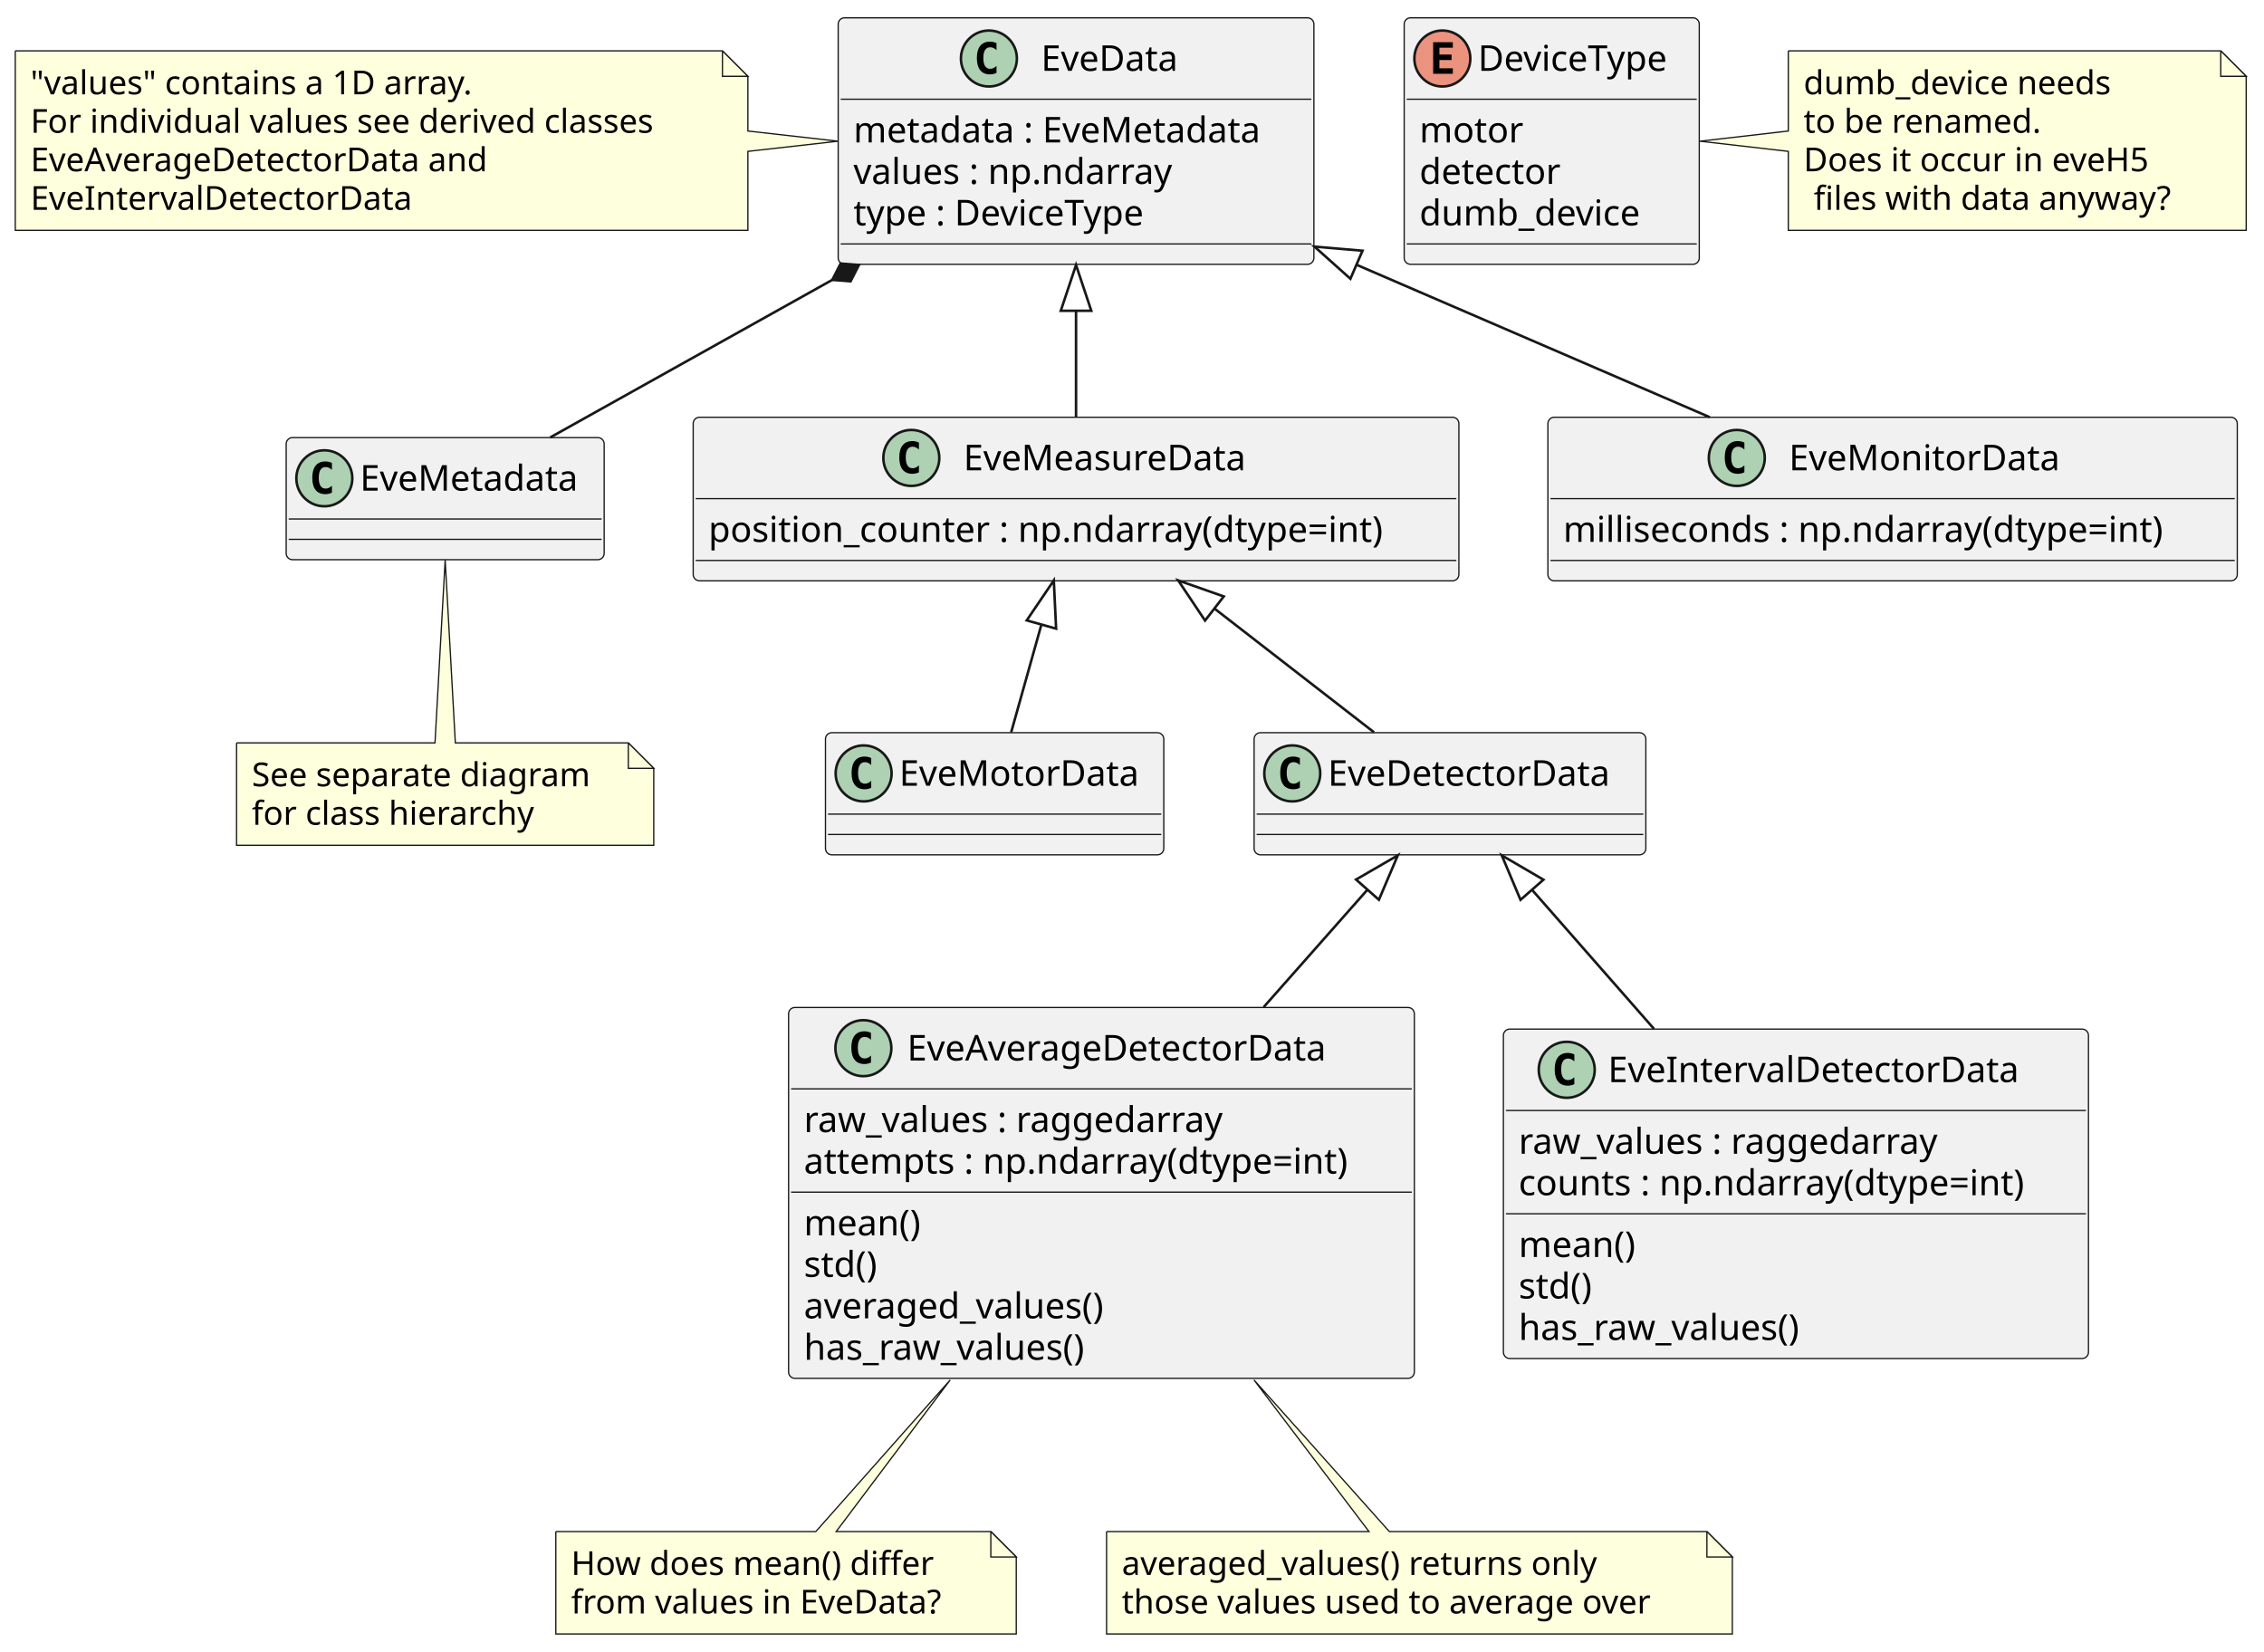
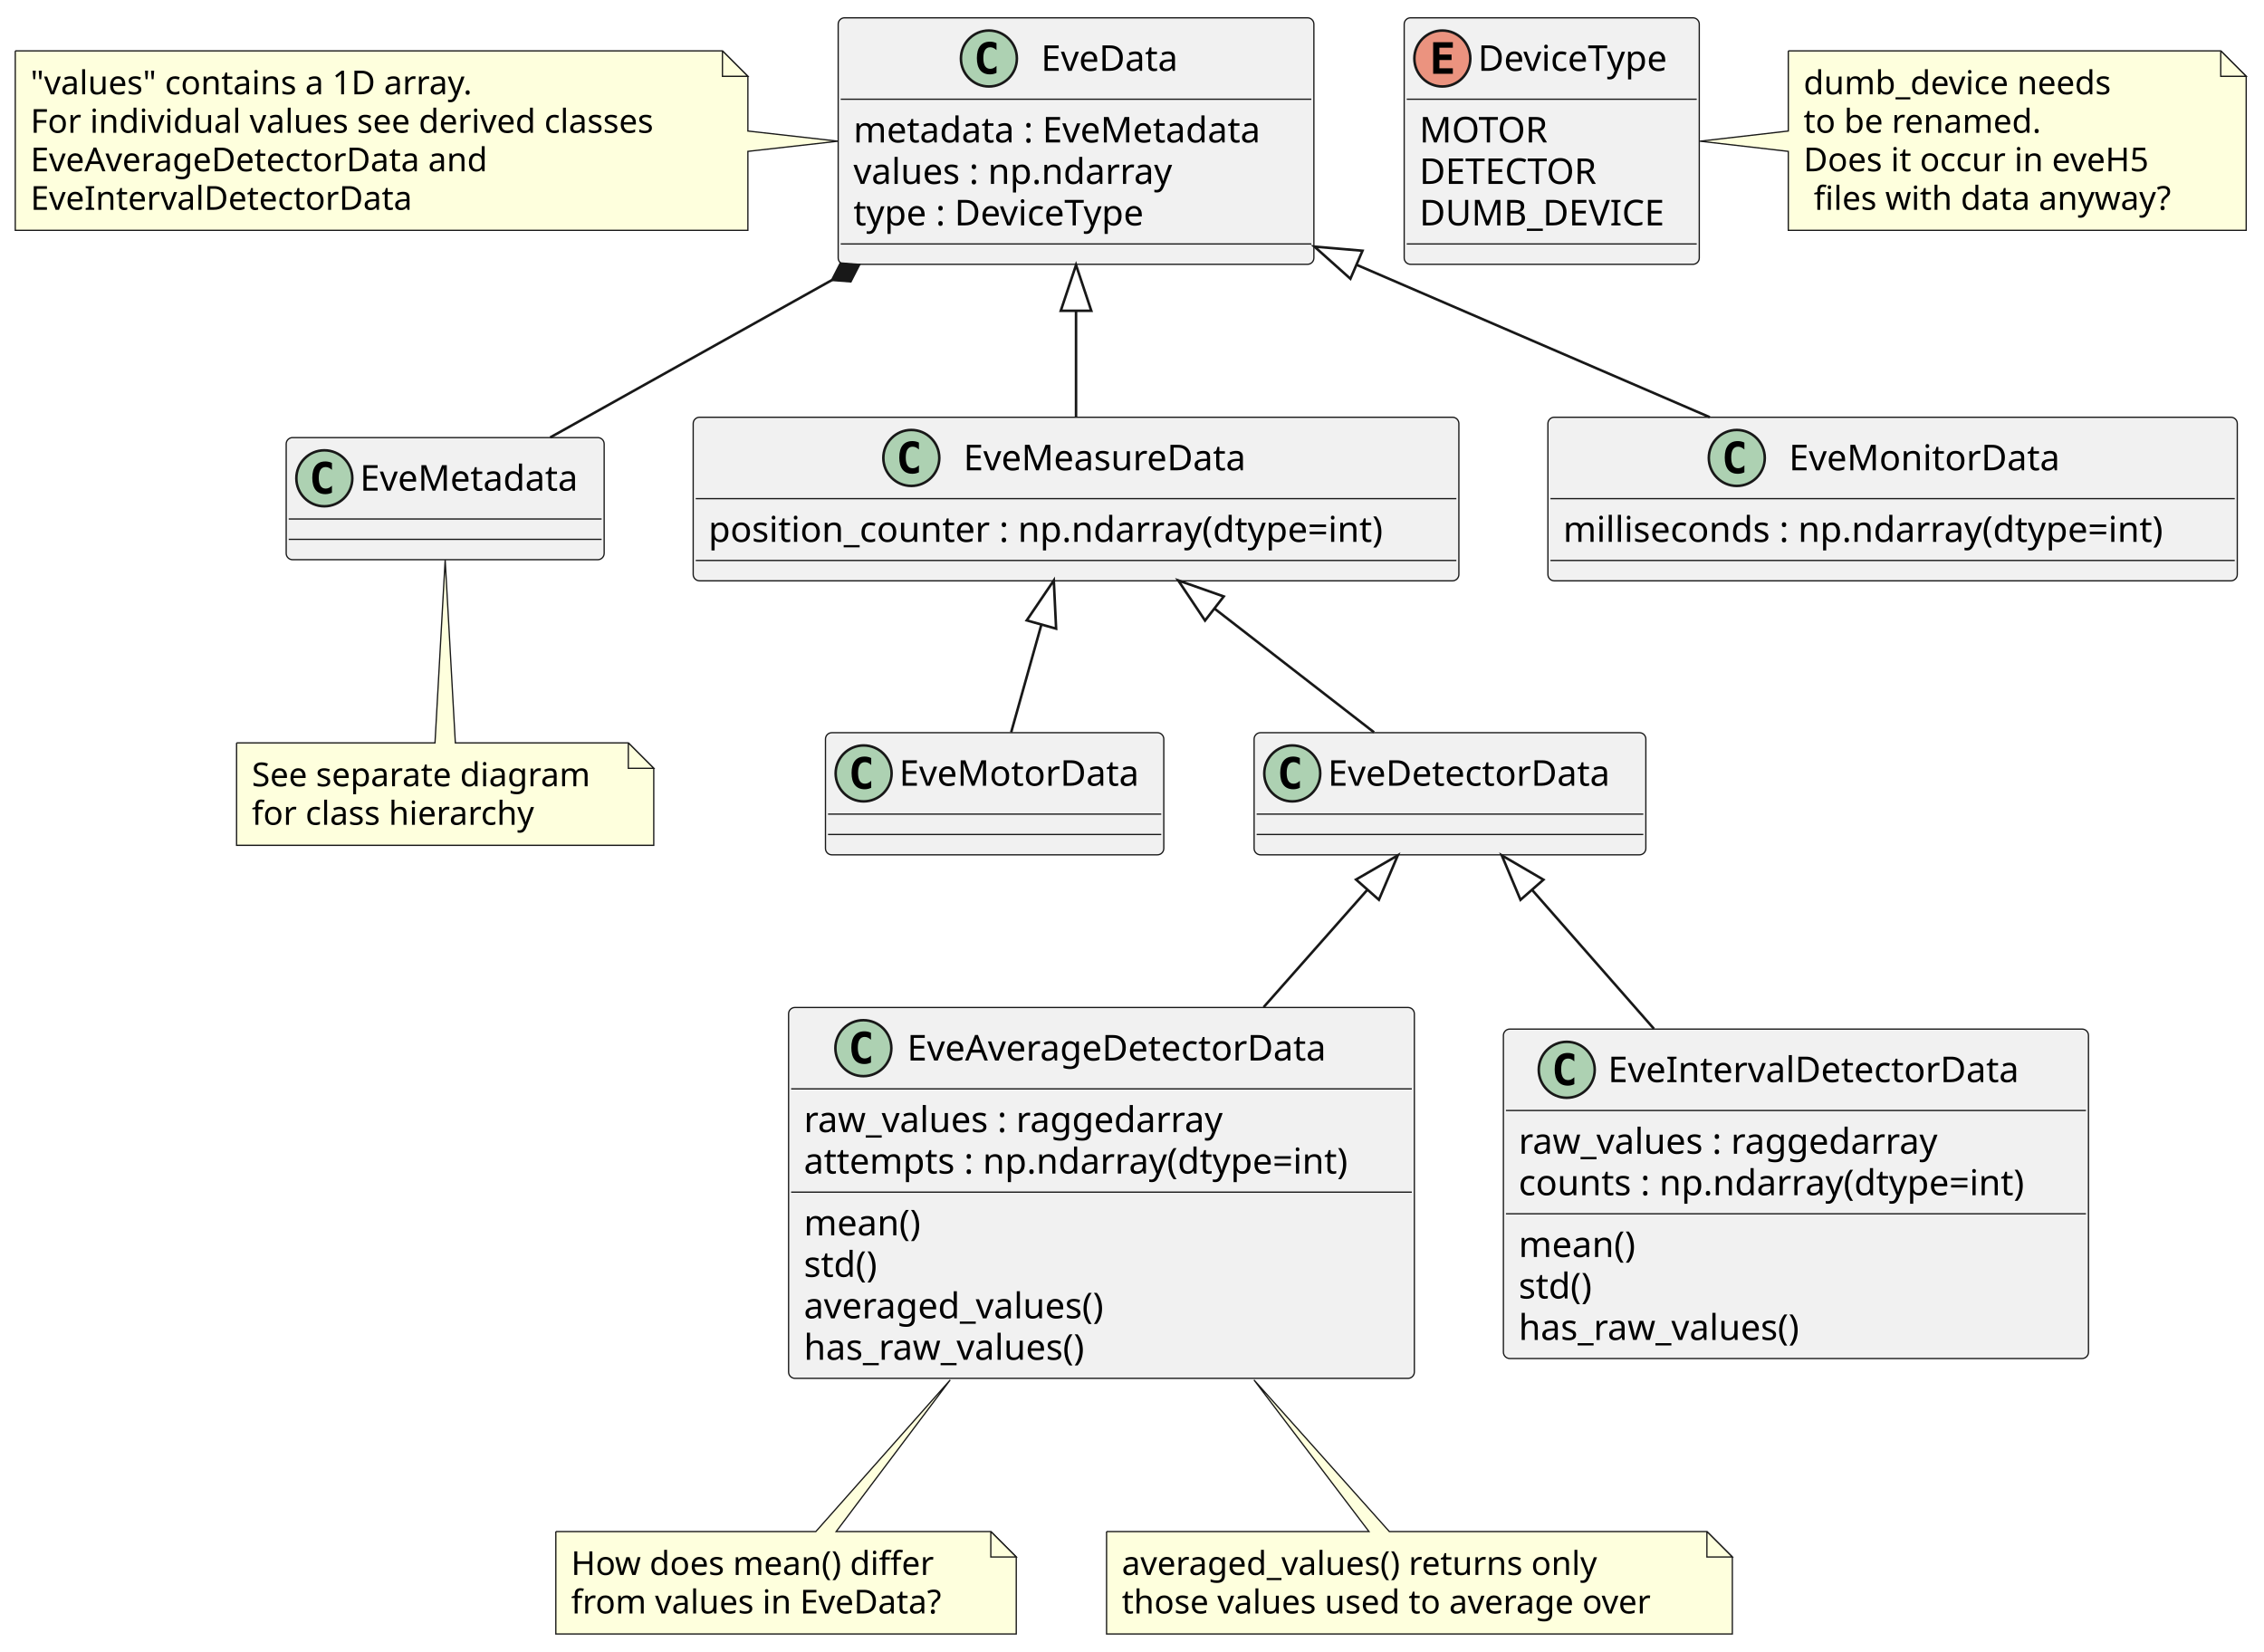
<svg xmlns="http://www.w3.org/2000/svg" contentStyleType="text/css" height="649px" preserveAspectRatio="none" style="width:890px;height:649px;background:#FFFFFF;" version="1.1" viewBox="0 0 890 649" width="890px" zoomAndPan="magnify">
  <defs />
  <g>
    <g id="elem_EveData">
      <rect codeLine="3" fill="#F1F1F1" height="96.891" id="EveData" rx="2.5" ry="2.5" style="stroke:#181818;stroke-width:0.5;" width="187" x="329.5" y="7" />
      <ellipse cx="388.75" cy="23" fill="#ADD1B2" rx="11" ry="11" style="stroke:#181818;stroke-width:1.0;" />
      <path d="M391.734,28.641 Q391.156,28.938 390.516,29.078 Q389.875,29.234 389.172,29.234 Q386.656,29.234 385.328,27.594 Q384.016,25.938 384.016,22.812 Q384.016,19.672 385.328,18.031 Q386.656,16.375 389.172,16.375 Q389.875,16.375 390.516,16.531 Q391.172,16.672 391.734,16.969 L391.734,19.688 Q391.094,19.109 390.5,18.844 Q389.906,18.578 389.281,18.578 Q387.938,18.578 387.25,19.641 Q386.562,20.703 386.562,22.812 Q386.562,24.906 387.25,25.984 Q387.938,27.047 389.281,27.047 Q389.906,27.047 390.5,26.781 Q391.094,26.5 391.734,25.922 L391.734,28.641 Z " fill="#000000" />
      <text fill="#000000" font-family="sans-serif" font-size="14" lengthAdjust="spacing" textLength="60" x="409.25" y="27.847">EveData</text>
      <line style="stroke:#181818;stroke-width:0.5;" x1="330.5" x2="515.5" y1="39" y2="39" />
      <text fill="#000000" font-family="sans-serif" font-size="14" lengthAdjust="spacing" textLength="175" x="335.5" y="55.995">metadata : EveMetadata</text>
      <text fill="#000000" font-family="sans-serif" font-size="14" lengthAdjust="spacing" textLength="137" x="335.5" y="72.292">values : np.ndarray</text>
      <text fill="#000000" font-family="sans-serif" font-size="14" lengthAdjust="spacing" textLength="128" x="335.5" y="88.589">type : DeviceType</text>
      <line style="stroke:#181818;stroke-width:0.5;" x1="330.5" x2="515.5" y1="95.891" y2="95.891" />
    </g>
    <g id="elem_GMN3">
      <path d="M6,20 L6,90.531 A0,0 0 0 0 6,90.531 L294,90.531 A0,0 0 0 0 294,90.531 L294,59.5 L329.44,55.5 L294,51.5 L294,30 L284,20 L6,20 A0,0 0 0 0 6,20 " fill="#FEFFDD" style="stroke:#181818;stroke-width:0.5;" />
      <path d="M284,20 L284,30 L294,30 L284,20 " fill="#FEFFDD" style="stroke:#181818;stroke-width:0.5;" />
      <text fill="#000000" font-family="sans-serif" font-size="13" lengthAdjust="spacing" textLength="190" x="12" y="37.067">"values" contains a 1D array.</text>
      <text fill="#000000" font-family="sans-serif" font-size="13" lengthAdjust="spacing" textLength="267" x="12" y="52.2">For individual values see derived classes</text>
      <text fill="#000000" font-family="sans-serif" font-size="13" lengthAdjust="spacing" textLength="193" x="12" y="67.332">EveAverageDetectorData and</text>
      <text fill="#000000" font-family="sans-serif" font-size="13" lengthAdjust="spacing" textLength="161" x="12" y="82.465">EveIntervalDetectorData</text>
    </g>
    <g id="elem_DeviceType">
      <rect codeLine="10" fill="#F1F1F1" height="96.891" id="DeviceType" rx="2.5" ry="2.5" style="stroke:#181818;stroke-width:0.5;" width="116" x="552" y="7" />
      <ellipse cx="567" cy="23" fill="#EB937F" rx="11" ry="11" style="stroke:#181818;stroke-width:1.0;" />
      <path d="M571.125,29 L563.391,29 L563.391,16.594 L571.125,16.594 L571.125,18.75 L565.844,18.75 L565.844,21.438 L570.625,21.438 L570.625,23.594 L565.844,23.594 L565.844,26.844 L571.125,26.844 L571.125,29 Z " fill="#000000" />
      <text fill="#000000" font-family="sans-serif" font-size="14" lengthAdjust="spacing" textLength="84" x="581" y="27.847">DeviceType</text>
      <line style="stroke:#181818;stroke-width:0.5;" x1="553" x2="667" y1="39" y2="39" />
-       <text fill="#000000" font-family="sans-serif" font-size="14" lengthAdjust="spacing" textLength="43" x="558" y="55.995">motor</text>
-       <text fill="#000000" font-family="sans-serif" font-size="14" lengthAdjust="spacing" textLength="60" x="558" y="72.292">detector</text>
-       <text fill="#000000" font-family="sans-serif" font-size="14" lengthAdjust="spacing" textLength="95" x="558" y="88.589">dumb_device</text>
+       <text fill="#000000" font-family="sans-serif" font-size="14" lengthAdjust="spacing" textLength="53" x="558" y="55.995">MOTOR</text>
+       <text fill="#000000" font-family="sans-serif" font-size="14" lengthAdjust="spacing" textLength="78" x="558" y="72.292">DETECTOR</text>
+       <text fill="#000000" font-family="sans-serif" font-size="14" lengthAdjust="spacing" textLength="103" x="558" y="88.589">DUMB_DEVICE</text>
      <line style="stroke:#181818;stroke-width:0.5;" x1="553" x2="667" y1="95.891" y2="95.891" />
    </g>
    <g id="elem_GMN7">
      <path d="M703,20 L703,51.5 L668.26,55.5 L703,59.5 L703,90.531 A0,0 0 0 0 703,90.531 L883,90.531 A0,0 0 0 0 883,90.531 L883,30 L873,20 L703,20 A0,0 0 0 0 703,20 " fill="#FEFFDD" style="stroke:#181818;stroke-width:0.5;" />
      <path d="M873,20 L873,30 L883,30 L873,20 " fill="#FEFFDD" style="stroke:#181818;stroke-width:0.5;" />
      <text fill="#000000" font-family="sans-serif" font-size="13" lengthAdjust="spacing" textLength="130" x="709" y="37.067">dumb_device needs</text>
      <text fill="#000000" font-family="sans-serif" font-size="13" lengthAdjust="spacing" textLength="99" x="709" y="52.2">to be renamed.</text>
      <text fill="#000000" font-family="sans-serif" font-size="13" lengthAdjust="spacing" textLength="147" x="709" y="67.332">Does it occur in eveH5</text>
      <text fill="#000000" font-family="sans-serif" font-size="13" lengthAdjust="spacing" textLength="155" x="713" y="82.465">files with data anyway?</text>
    </g>
    <g id="elem_EveMetadata">
      <rect codeLine="17" fill="#F1F1F1" height="48" id="EveMetadata" rx="2.5" ry="2.5" style="stroke:#181818;stroke-width:0.5;" width="125" x="112.5" y="172" />
      <ellipse cx="127.5" cy="188" fill="#ADD1B2" rx="11" ry="11" style="stroke:#181818;stroke-width:1.0;" />
      <path d="M130.484,193.641 Q129.906,193.938 129.266,194.078 Q128.625,194.234 127.922,194.234 Q125.406,194.234 124.078,192.594 Q122.766,190.938 122.766,187.812 Q122.766,184.672 124.078,183.031 Q125.406,181.375 127.922,181.375 Q128.625,181.375 129.266,181.531 Q129.922,181.672 130.484,181.969 L130.484,184.688 Q129.844,184.109 129.25,183.844 Q128.656,183.578 128.031,183.578 Q126.688,183.578 126,184.641 Q125.312,185.703 125.312,187.812 Q125.312,189.906 126,190.984 Q126.688,192.047 128.031,192.047 Q128.656,192.047 129.25,191.781 Q129.844,191.5 130.484,190.922 L130.484,193.641 Z " fill="#000000" />
      <text fill="#000000" font-family="sans-serif" font-size="14" lengthAdjust="spacing" textLength="93" x="141.5" y="192.847">EveMetadata</text>
      <line style="stroke:#181818;stroke-width:0.5;" x1="113.5" x2="236.5" y1="204" y2="204" />
      <line style="stroke:#181818;stroke-width:0.5;" x1="113.5" x2="236.5" y1="212" y2="212" />
    </g>
    <g id="elem_GMN11">
      <path d="M93,292 L93,332.266 A0,0 0 0 0 93,332.266 L257,332.266 A0,0 0 0 0 257,332.266 L257,302 L247,292 L179,292 L175,220.07 L171,292 L93,292 A0,0 0 0 0 93,292 " fill="#FEFFDD" style="stroke:#181818;stroke-width:0.5;" />
      <path d="M247,292 L247,302 L257,302 L247,292 " fill="#FEFFDD" style="stroke:#181818;stroke-width:0.5;" />
      <text fill="#000000" font-family="sans-serif" font-size="13" lengthAdjust="spacing" textLength="143" x="99" y="309.067">See separate diagram</text>
      <text fill="#000000" font-family="sans-serif" font-size="13" lengthAdjust="spacing" textLength="120" x="99" y="324.2">for class hierarchy</text>
    </g>
    <g id="elem_EveMeasureData">
      <rect codeLine="21" fill="#F1F1F1" height="64.297" id="EveMeasureData" rx="2.5" ry="2.5" style="stroke:#181818;stroke-width:0.5;" width="301" x="272.5" y="164" />
      <ellipse cx="358.25" cy="180" fill="#ADD1B2" rx="11" ry="11" style="stroke:#181818;stroke-width:1.0;" />
      <path d="M361.234,185.641 Q360.656,185.938 360.016,186.078 Q359.375,186.234 358.672,186.234 Q356.156,186.234 354.828,184.594 Q353.516,182.938 353.516,179.812 Q353.516,176.672 354.828,175.031 Q356.156,173.375 358.672,173.375 Q359.375,173.375 360.016,173.531 Q360.672,173.672 361.234,173.969 L361.234,176.688 Q360.594,176.109 360,175.844 Q359.406,175.578 358.781,175.578 Q357.438,175.578 356.75,176.641 Q356.062,177.703 356.062,179.812 Q356.062,181.906 356.75,182.984 Q357.438,184.047 358.781,184.047 Q359.406,184.047 360,183.781 Q360.594,183.5 361.234,182.922 L361.234,185.641 Z " fill="#000000" />
      <text fill="#000000" font-family="sans-serif" font-size="14" lengthAdjust="spacing" textLength="121" x="378.75" y="184.847">EveMeasureData</text>
      <line style="stroke:#181818;stroke-width:0.5;" x1="273.5" x2="572.5" y1="196" y2="196" />
      <text fill="#000000" font-family="sans-serif" font-size="14" lengthAdjust="spacing" textLength="289" x="278.5" y="212.995">position_counter : np.ndarray(dtype=int)</text>
      <line style="stroke:#181818;stroke-width:0.5;" x1="273.5" x2="572.5" y1="220.297" y2="220.297" />
    </g>
    <g id="elem_EveMonitorData">
      <rect codeLine="25" fill="#F1F1F1" height="64.297" id="EveMonitorData" rx="2.5" ry="2.5" style="stroke:#181818;stroke-width:0.5;" width="271" x="608.5" y="164" />
      <ellipse cx="682.75" cy="180" fill="#ADD1B2" rx="11" ry="11" style="stroke:#181818;stroke-width:1.0;" />
      <path d="M685.734,185.641 Q685.156,185.938 684.516,186.078 Q683.875,186.234 683.172,186.234 Q680.656,186.234 679.328,184.594 Q678.016,182.938 678.016,179.812 Q678.016,176.672 679.328,175.031 Q680.656,173.375 683.172,173.375 Q683.875,173.375 684.516,173.531 Q685.172,173.672 685.734,173.969 L685.734,176.688 Q685.094,176.109 684.5,175.844 Q683.906,175.578 683.281,175.578 Q681.938,175.578 681.25,176.641 Q680.562,177.703 680.562,179.812 Q680.562,181.906 681.25,182.984 Q681.938,184.047 683.281,184.047 Q683.906,184.047 684.5,183.781 Q685.094,183.5 685.734,182.922 L685.734,185.641 Z " fill="#000000" />
      <text fill="#000000" font-family="sans-serif" font-size="14" lengthAdjust="spacing" textLength="114" x="703.25" y="184.847">EveMonitorData</text>
      <line style="stroke:#181818;stroke-width:0.5;" x1="609.5" x2="878.5" y1="196" y2="196" />
      <text fill="#000000" font-family="sans-serif" font-size="14" lengthAdjust="spacing" textLength="259" x="614.5" y="212.995">milliseconds : np.ndarray(dtype=int)</text>
      <line style="stroke:#181818;stroke-width:0.5;" x1="609.5" x2="878.5" y1="220.297" y2="220.297" />
    </g>
    <g id="elem_EveMotorData">
      <rect codeLine="29" fill="#F1F1F1" height="48" id="EveMotorData" rx="2.5" ry="2.5" style="stroke:#181818;stroke-width:0.5;" width="133" x="324.5" y="288" />
      <ellipse cx="339.5" cy="304" fill="#ADD1B2" rx="11" ry="11" style="stroke:#181818;stroke-width:1.0;" />
      <path d="M342.484,309.641 Q341.906,309.938 341.266,310.078 Q340.625,310.234 339.922,310.234 Q337.406,310.234 336.078,308.594 Q334.766,306.938 334.766,303.812 Q334.766,300.672 336.078,299.031 Q337.406,297.375 339.922,297.375 Q340.625,297.375 341.266,297.531 Q341.922,297.672 342.484,297.969 L342.484,300.688 Q341.844,300.109 341.25,299.844 Q340.656,299.578 340.031,299.578 Q338.688,299.578 338,300.641 Q337.312,301.703 337.312,303.812 Q337.312,305.906 338,306.984 Q338.688,308.047 340.031,308.047 Q340.656,308.047 341.25,307.781 Q341.844,307.5 342.484,306.922 L342.484,309.641 Z " fill="#000000" />
      <text fill="#000000" font-family="sans-serif" font-size="14" lengthAdjust="spacing" textLength="101" x="353.5" y="308.847">EveMotorData</text>
      <line style="stroke:#181818;stroke-width:0.5;" x1="325.5" x2="456.5" y1="320" y2="320" />
      <line style="stroke:#181818;stroke-width:0.5;" x1="325.5" x2="456.5" y1="328" y2="328" />
    </g>
    <g id="elem_EveDetectorData">
      <rect codeLine="32" fill="#F1F1F1" height="48" id="EveDetectorData" rx="2.5" ry="2.5" style="stroke:#181818;stroke-width:0.5;" width="154" x="493" y="288" />
      <ellipse cx="508" cy="304" fill="#ADD1B2" rx="11" ry="11" style="stroke:#181818;stroke-width:1.0;" />
      <path d="M510.984,309.641 Q510.406,309.938 509.766,310.078 Q509.125,310.234 508.422,310.234 Q505.906,310.234 504.578,308.594 Q503.266,306.938 503.266,303.812 Q503.266,300.672 504.578,299.031 Q505.906,297.375 508.422,297.375 Q509.125,297.375 509.766,297.531 Q510.422,297.672 510.984,297.969 L510.984,300.688 Q510.344,300.109 509.75,299.844 Q509.156,299.578 508.531,299.578 Q507.188,299.578 506.5,300.641 Q505.812,301.703 505.812,303.812 Q505.812,305.906 506.5,306.984 Q507.188,308.047 508.531,308.047 Q509.156,308.047 509.75,307.781 Q510.344,307.5 510.984,306.922 L510.984,309.641 Z " fill="#000000" />
      <text fill="#000000" font-family="sans-serif" font-size="14" lengthAdjust="spacing" textLength="122" x="522" y="308.847">EveDetectorData</text>
      <line style="stroke:#181818;stroke-width:0.5;" x1="494" x2="646" y1="320" y2="320" />
      <line style="stroke:#181818;stroke-width:0.5;" x1="494" x2="646" y1="328" y2="328" />
    </g>
    <g id="elem_EveAverageDetectorData">
      <rect codeLine="35" fill="#F1F1F1" height="145.781" id="EveAverageDetectorData" rx="2.5" ry="2.5" style="stroke:#181818;stroke-width:0.5;" width="246" x="310" y="396" />
      <ellipse cx="339.4" cy="412" fill="#ADD1B2" rx="11" ry="11" style="stroke:#181818;stroke-width:1.0;" />
      <path d="M342.384,417.641 Q341.806,417.938 341.166,418.078 Q340.525,418.234 339.822,418.234 Q337.306,418.234 335.978,416.594 Q334.666,414.938 334.666,411.812 Q334.666,408.672 335.978,407.031 Q337.306,405.375 339.822,405.375 Q340.525,405.375 341.166,405.531 Q341.822,405.672 342.384,405.969 L342.384,408.688 Q341.744,408.109 341.15,407.844 Q340.556,407.578 339.931,407.578 Q338.587,407.578 337.9,408.641 Q337.212,409.703 337.212,411.812 Q337.212,413.906 337.9,414.984 Q338.587,416.047 339.931,416.047 Q340.556,416.047 341.15,415.781 Q341.744,415.5 342.384,414.922 L342.384,417.641 Z " fill="#000000" />
      <text fill="#000000" font-family="sans-serif" font-size="14" lengthAdjust="spacing" textLength="182" x="356.6" y="416.847">EveAverageDetectorData</text>
      <line style="stroke:#181818;stroke-width:0.5;" x1="311" x2="555" y1="428" y2="428" />
      <text fill="#000000" font-family="sans-serif" font-size="14" lengthAdjust="spacing" textLength="181" x="316" y="444.995">raw_values : raggedarray</text>
      <text fill="#000000" font-family="sans-serif" font-size="14" lengthAdjust="spacing" textLength="234" x="316" y="461.292">attempts : np.ndarray(dtype=int)</text>
      <line style="stroke:#181818;stroke-width:0.5;" x1="311" x2="555" y1="468.594" y2="468.594" />
      <text fill="#000000" font-family="sans-serif" font-size="14" lengthAdjust="spacing" textLength="51" x="316" y="485.589">mean()</text>
      <text fill="#000000" font-family="sans-serif" font-size="14" lengthAdjust="spacing" textLength="31" x="316" y="501.886">std()</text>
      <text fill="#000000" font-family="sans-serif" font-size="14" lengthAdjust="spacing" textLength="131" x="316" y="518.183">averaged_values()</text>
      <text fill="#000000" font-family="sans-serif" font-size="14" lengthAdjust="spacing" textLength="121" x="316" y="534.48">has_raw_values()</text>
    </g>
    <g id="elem_GMN19">
      <path d="M218.5,602 L218.5,642.266 A0,0 0 0 0 218.5,642.266 L399.5,642.266 A0,0 0 0 0 399.5,642.266 L399.5,612 L389.5,602 L328.71,602 L373.54,542.4 L320.71,602 L218.5,602 A0,0 0 0 0 218.5,602 " fill="#FEFFDD" style="stroke:#181818;stroke-width:0.5;" />
      <path d="M389.5,602 L389.5,612 L399.5,612 L389.5,602 " fill="#FEFFDD" style="stroke:#181818;stroke-width:0.5;" />
      <text fill="#000000" font-family="sans-serif" font-size="13" lengthAdjust="spacing" textLength="154" x="224.5" y="619.067">How does mean() differ</text>
      <text fill="#000000" font-family="sans-serif" font-size="13" lengthAdjust="spacing" textLength="160" x="224.5" y="634.2">from values in EveData?</text>
    </g>
    <g id="elem_GMN22">
      <path d="M435,602 L435,642.266 A0,0 0 0 0 435,642.266 L681,642.266 A0,0 0 0 0 681,642.266 L681,612 L671,602 L546.16,602 L492.94,542.4 L538.16,602 L435,602 A0,0 0 0 0 435,602 " fill="#FEFFDD" style="stroke:#181818;stroke-width:0.5;" />
      <path d="M671,602 L671,612 L681,612 L671,602 " fill="#FEFFDD" style="stroke:#181818;stroke-width:0.5;" />
      <text fill="#000000" font-family="sans-serif" font-size="13" lengthAdjust="spacing" textLength="203" x="441" y="619.067">averaged_values() returns only</text>
      <text fill="#000000" font-family="sans-serif" font-size="13" lengthAdjust="spacing" textLength="225" x="441" y="634.2">those values used to average over</text>
    </g>
    <g id="elem_EveIntervalDetectorData">
      <rect codeLine="46" fill="#F1F1F1" height="129.484" id="EveIntervalDetectorData" rx="2.5" ry="2.5" style="stroke:#181818;stroke-width:0.5;" width="230" x="591" y="404.5" />
      <ellipse cx="615.9" cy="420.5" fill="#ADD1B2" rx="11" ry="11" style="stroke:#181818;stroke-width:1.0;" />
      <path d="M618.884,426.141 Q618.306,426.438 617.666,426.578 Q617.025,426.734 616.322,426.734 Q613.806,426.734 612.478,425.094 Q611.166,423.438 611.166,420.312 Q611.166,417.172 612.478,415.531 Q613.806,413.875 616.322,413.875 Q617.025,413.875 617.666,414.031 Q618.322,414.172 618.884,414.469 L618.884,417.188 Q618.244,416.609 617.65,416.344 Q617.056,416.078 616.431,416.078 Q615.087,416.078 614.4,417.141 Q613.712,418.203 613.712,420.312 Q613.712,422.406 614.4,423.484 Q615.087,424.547 616.431,424.547 Q617.056,424.547 617.65,424.281 Q618.244,424 618.884,423.422 L618.884,426.141 Z " fill="#000000" />
      <text fill="#000000" font-family="sans-serif" font-size="14" lengthAdjust="spacing" textLength="176" x="632.1" y="425.347">EveIntervalDetectorData</text>
      <line style="stroke:#181818;stroke-width:0.5;" x1="592" x2="820" y1="436.5" y2="436.5" />
      <text fill="#000000" font-family="sans-serif" font-size="14" lengthAdjust="spacing" textLength="181" x="597" y="453.495">raw_values : raggedarray</text>
      <text fill="#000000" font-family="sans-serif" font-size="14" lengthAdjust="spacing" textLength="218" x="597" y="469.792">counts : np.ndarray(dtype=int)</text>
      <line style="stroke:#181818;stroke-width:0.5;" x1="592" x2="820" y1="477.094" y2="477.094" />
      <text fill="#000000" font-family="sans-serif" font-size="14" lengthAdjust="spacing" textLength="51" x="597" y="494.089">mean()</text>
      <text fill="#000000" font-family="sans-serif" font-size="14" lengthAdjust="spacing" textLength="31" x="597" y="510.386">std()</text>
      <text fill="#000000" font-family="sans-serif" font-size="14" lengthAdjust="spacing" textLength="121" x="597" y="526.683">has_raw_values()</text>
    </g>
    <g id="link_EveData_EveMetadata">
      <path codeLine="54" d="M327.174,110.012 C286.124,132.942 249.27,153.52 216.29,171.94 " fill="none" id="EveData-backto-EveMetadata" style="stroke:#181818;stroke-width:1.0;" />
      <polygon fill="#181818" points="337.65,104.16,330.461,103.594,327.174,110.012,334.363,110.578,337.65,104.16" style="stroke:#181818;stroke-width:1.0;" />
    </g>
    <g id="link_EveData_EveMeasureData">
      <path codeLine="55" d="M423,122.16 C423,141.88 423,146.2 423,163.77 " fill="none" id="EveData-backto-EveMeasureData" style="stroke:#181818;stroke-width:1.0;" />
      <polygon fill="none" points="423,104.16,417,122.16,429,122.16,423,104.16" style="stroke:#181818;stroke-width:1.0;" />
    </g>
    <g id="link_EveData_EveMonitorData">
      <path codeLine="56" d="M533.237,104.062 C582.827,125.462 626.25,144.2 672.13,163.99 " fill="none" id="EveData-backto-EveMonitorData" style="stroke:#181818;stroke-width:1.0;" />
      <polygon fill="none" points="516.71,96.93,530.86,109.571,535.614,98.553,516.71,96.93" style="stroke:#181818;stroke-width:1.0;" />
    </g>
    <g id="link_EveMeasureData_EveMotorData">
      <path codeLine="57" d="M409.39,245.479 C404.09,264.339 402.33,270.65 397.5,287.84 " fill="none" id="EveMeasureData-backto-EveMotorData" style="stroke:#181818;stroke-width:1.0;" />
      <polygon fill="none" points="414.26,228.15,403.614,243.856,415.167,247.102,414.26,228.15" style="stroke:#181818;stroke-width:1.0;" />
    </g>
    <g id="link_EveMeasureData_EveDetectorData">
      <path codeLine="58" d="M477.392,239.184 C501.702,258.043 517.97,270.65 540.14,287.84 " fill="none" id="EveMeasureData-backto-EveDetectorData" style="stroke:#181818;stroke-width:1.0;" />
      <polygon fill="none" points="463.17,228.15,473.714,243.924,481.07,234.443,463.17,228.15" style="stroke:#181818;stroke-width:1.0;" />
    </g>
    <g id="link_EveDetectorData_EveAverageDetectorData">
      <path codeLine="59" d="M537.568,349.695 C523.458,365.656 515.82,374.3 496.74,395.88 " fill="none" id="EveDetectorData-backto-EveAverageDetectorData" style="stroke:#181818;stroke-width:1.0;" />
      <polygon fill="none" points="549.49,336.21,533.072,345.721,542.063,353.67,549.49,336.21" style="stroke:#181818;stroke-width:1.0;" />
    </g>
    <g id="link_EveDetectorData_EveIntervalDetectorData">
      <path codeLine="60" d="M602.234,349.738 C618.094,367.808 629.02,380.27 650.19,404.4 " fill="none" id="EveDetectorData-backto-EveIntervalDetectorData" style="stroke:#181818;stroke-width:1.0;" />
      <polygon fill="none" points="590.36,336.21,597.724,353.696,606.743,345.78,590.36,336.21" style="stroke:#181818;stroke-width:1.0;" />
    </g>
  </g>
</svg>
